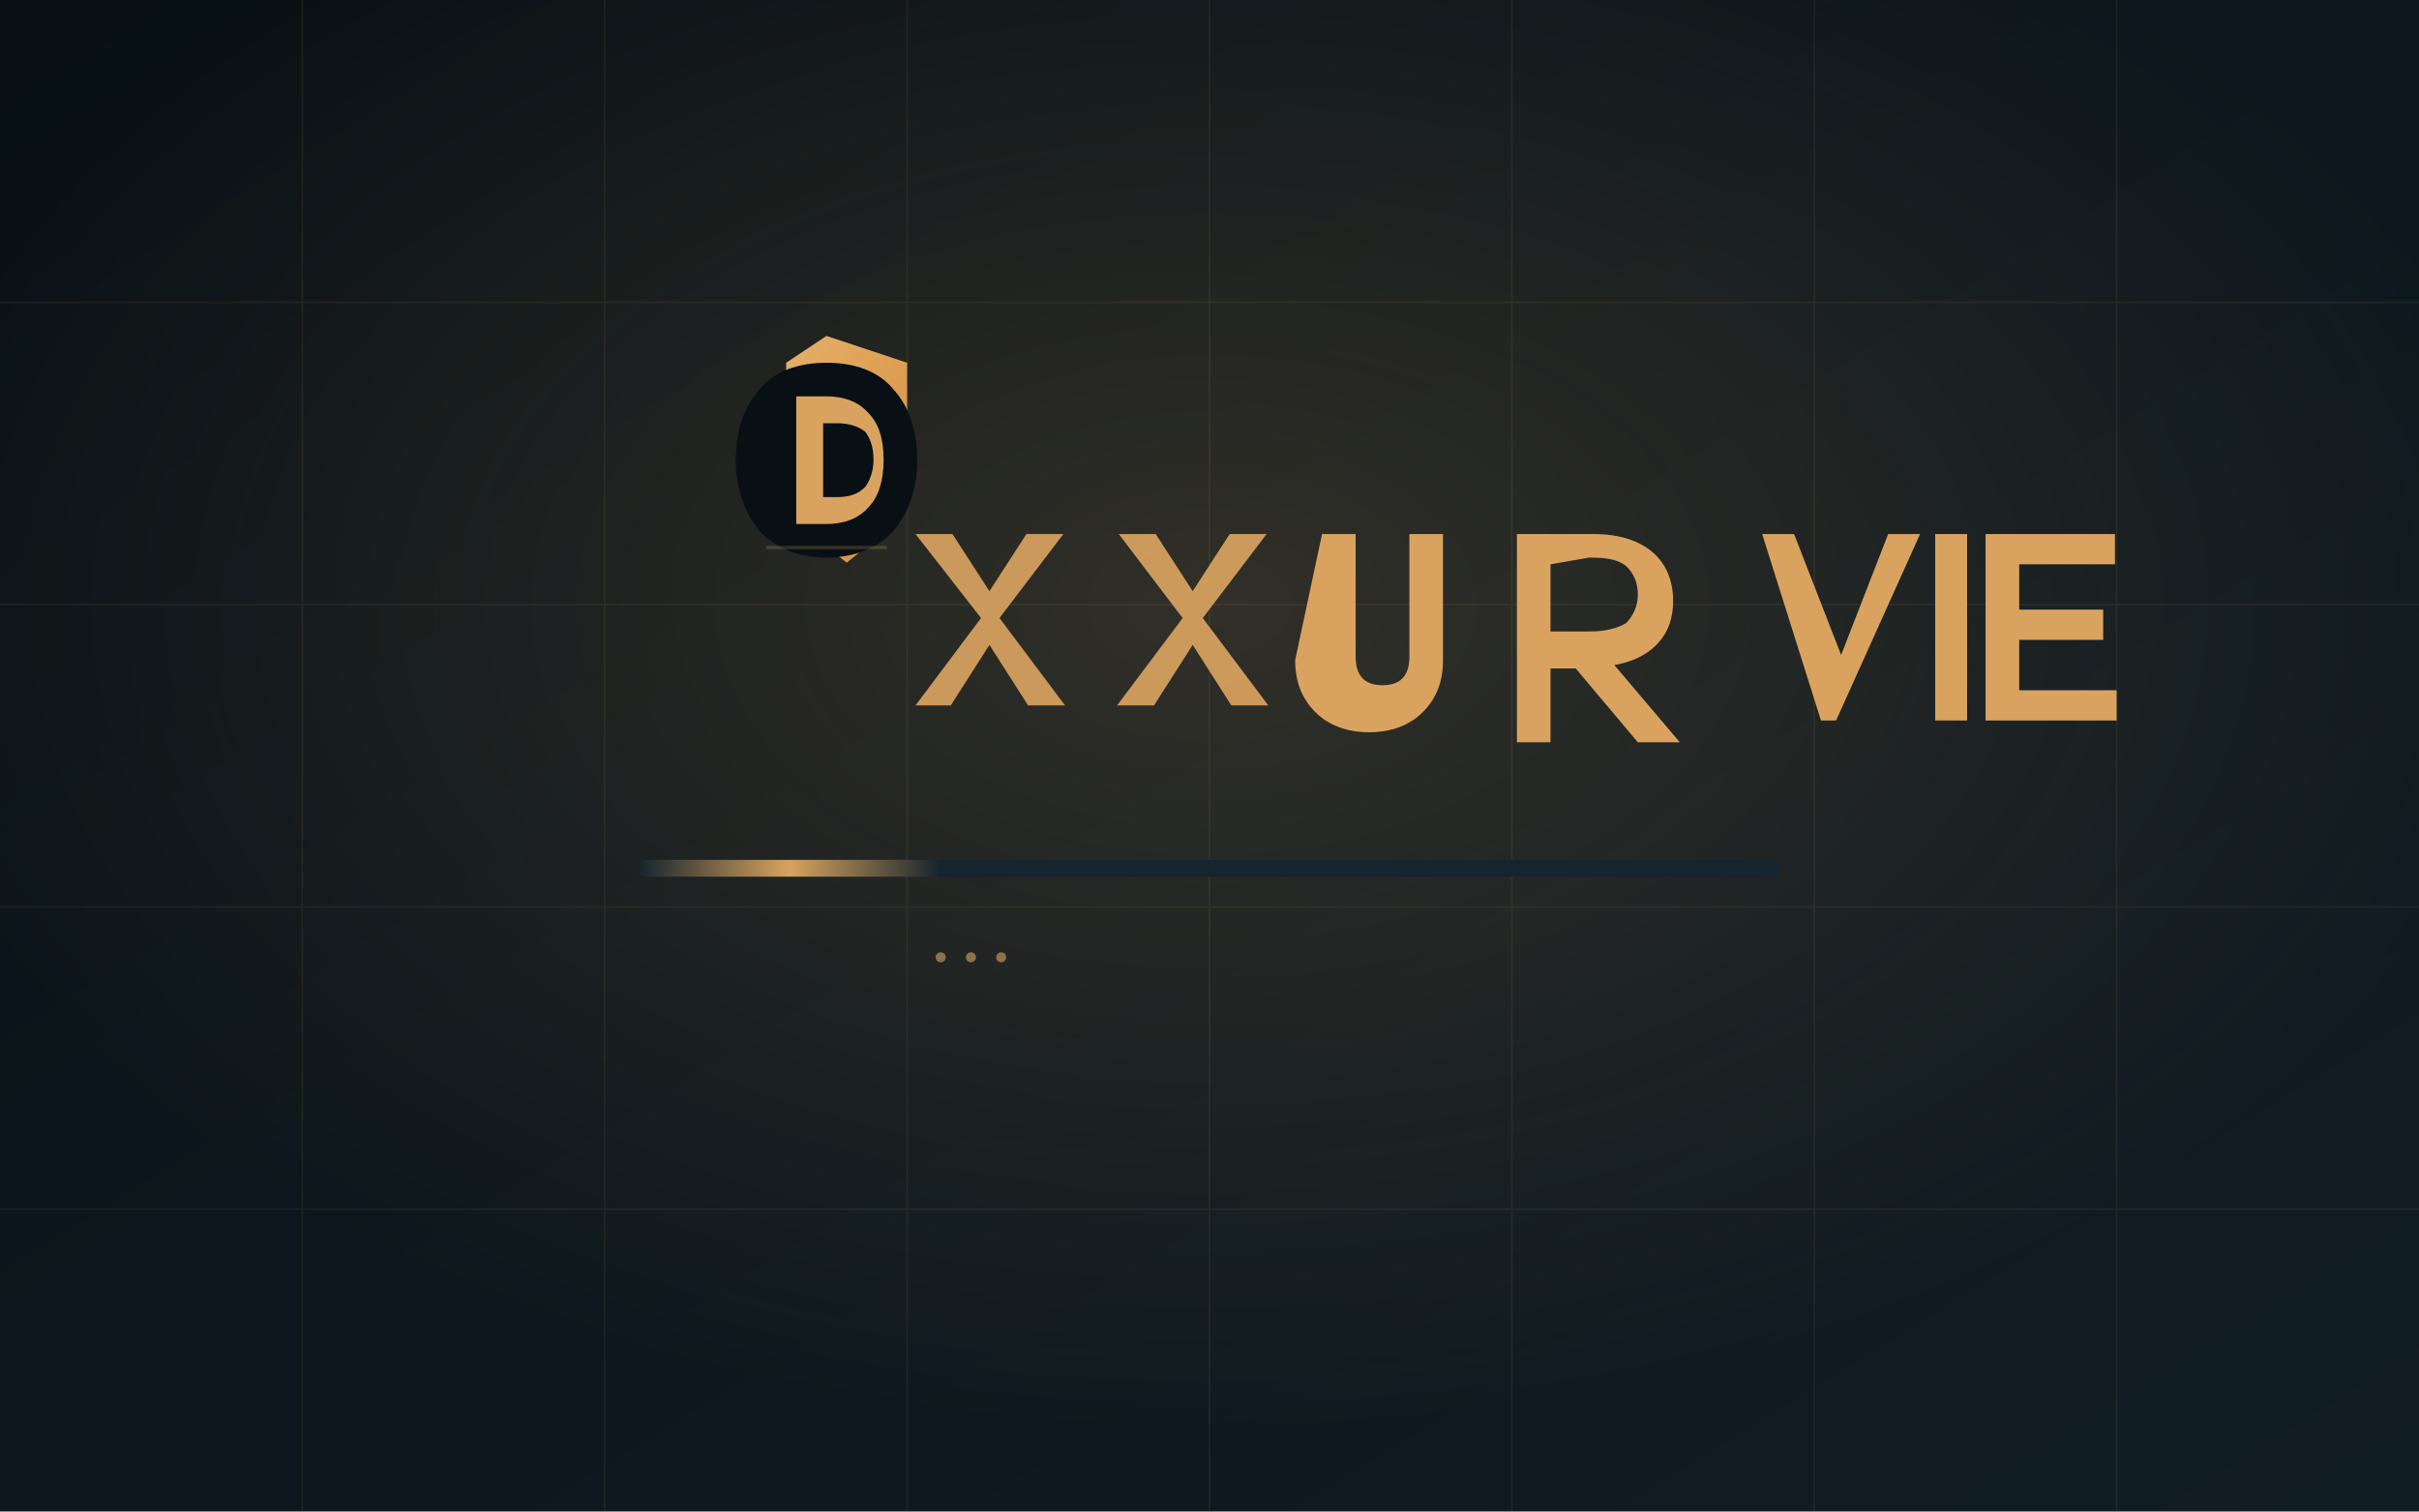
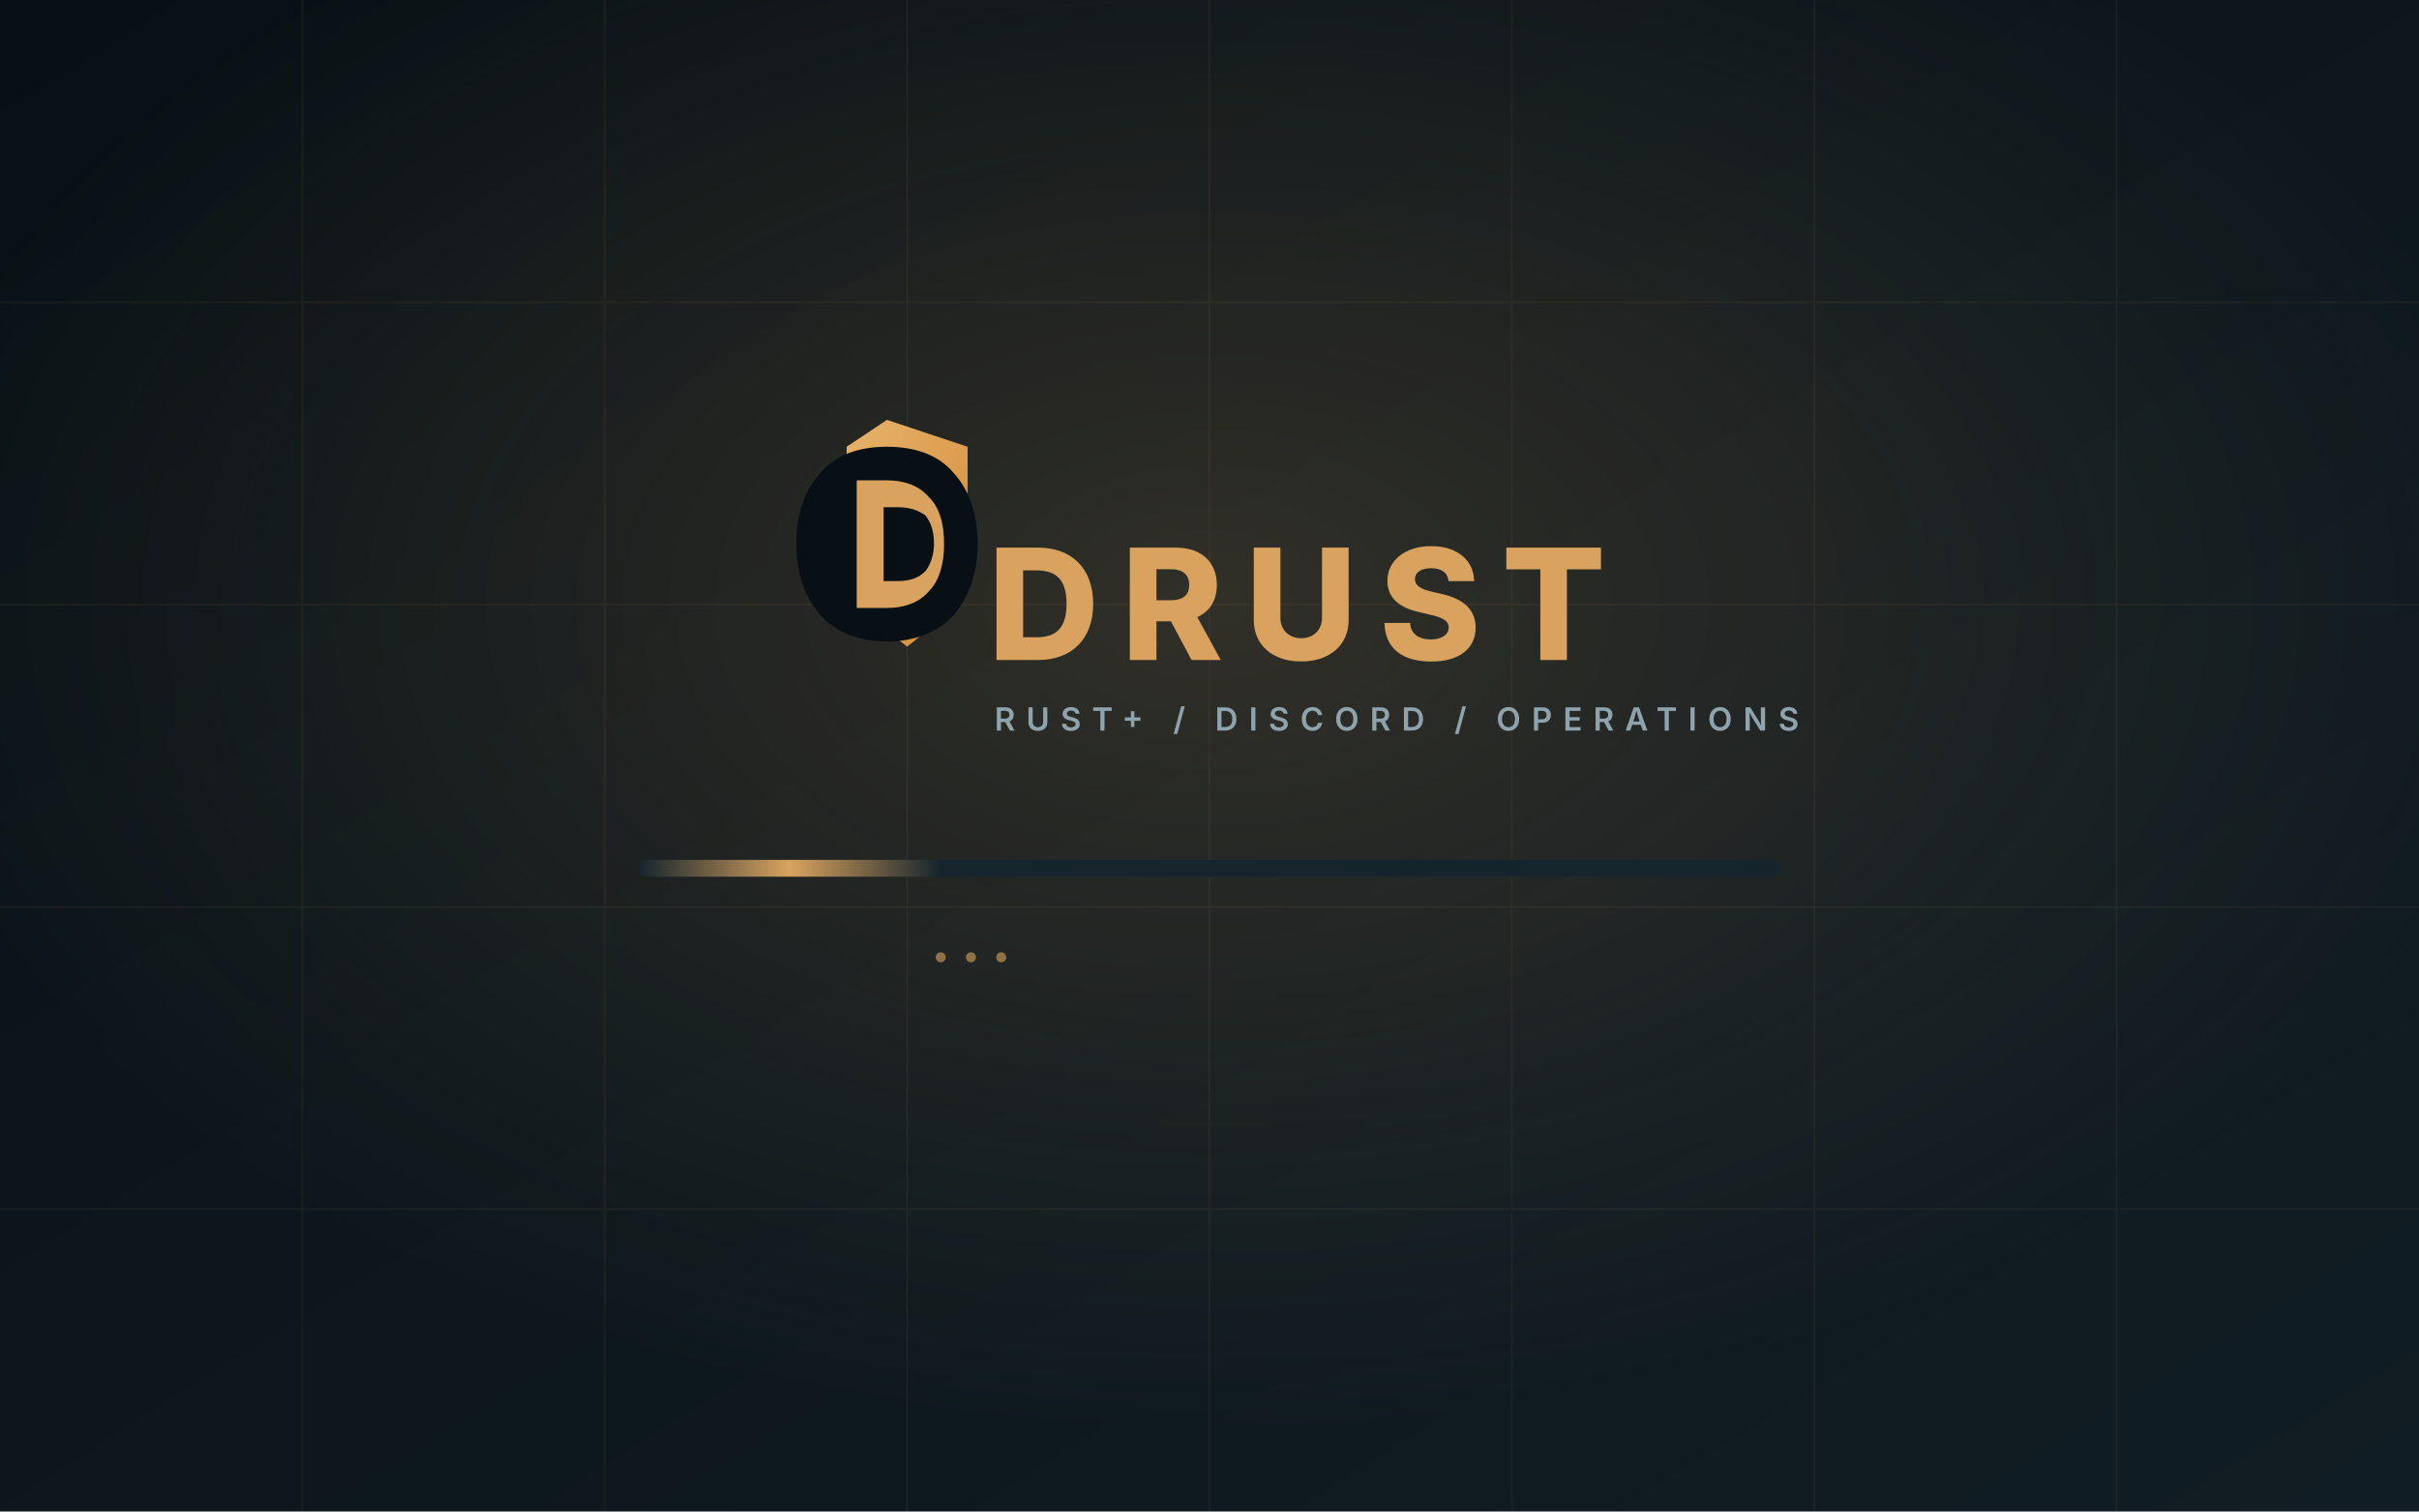
<svg xmlns="http://www.w3.org/2000/svg" viewBox="0 0 1440 900" role="img" aria-labelledby="title desc">
  <defs>
    <linearGradient id="bg" x1="0" y1="0" x2="1" y2="1">
      <stop offset="0" stop-color="#081015" />
      <stop offset="1" stop-color="#111d24" />
    </linearGradient>
    <linearGradient id="amber" x1="0" y1="0" x2="1" y2="1">
-       <stop offset="0" stop-color="#e4b06a" />
-       <stop offset="1" stop-color="#d78f3d" />
+       <stop offset="0" stop-color="#e6b36c" />
+       <stop offset="1" stop-color="#d68b37" />
    </linearGradient>
    <linearGradient id="scan" x1="0" y1="0" x2="1" y2="0">
      <stop offset="0" stop-color="#d9a35f" stop-opacity="0" />
      <stop offset="0.5" stop-color="#d9a35f" />
      <stop offset="1" stop-color="#d9a35f" stop-opacity="0" />
    </linearGradient>
    <radialGradient id="glow" cx="50%" cy="40%" r="55%">
      <stop offset="0" stop-color="#d9a35f" stop-opacity="0.18" />
      <stop offset="1" stop-color="#d9a35f" stop-opacity="0" />
    </radialGradient>
  </defs>
  <rect width="1440" height="900" fill="url(#bg)" />
  <rect width="1440" height="900" fill="url(#glow)" />
-   <g opacity="0.08">
+   <g opacity="0.07">
    <path d="M0 180h1440M0 360h1440M0 540h1440M0 720h1440" stroke="#d9a35f" stroke-width="1" />
    <path d="M180 0v900M360 0v900M540 0v900M720 0v900M900 0v900M1080 0v900M1260 0v900" stroke="#d9a35f" stroke-width="1" />
  </g>
-   <g transform="translate(430 200)">
+   <g transform="translate(466 250)">
    <path d="M62 0 110 16v52c0 28-12 49-36 67-24-18-36-39-36-67V16z" fill="url(#amber)" />
    <path d="M62 16c17 0 31 5 40 16 9 10 14 24 14 42 0 17-5 31-14 42-9 10-23 16-40 16s-31-6-40-16C13 105 8 91 8 74c0-18 5-32 14-42C31 21 45 16 62 16z" fill="#081015" />
    <path d="M62 36c10 0 19 3 25 10 6 6 9 15 9 28 0 12-3 22-9 28-6 7-15 10-25 10H44V36zm-2 16v44h8c8 0 13-2 17-6 3-4 5-10 5-16 0-8-2-13-5-17-4-3-9-5-17-5z" fill="#d9a35f" />
-     <path d="M26 126h72" stroke="#d9a35f" stroke-opacity="0.22" stroke-width="2" />
  </g>
-   <g transform="translate(545 318)">
-     <path d="M0 0h22l22 34 22-34h22L50 50l39 52H67L44 66 21 102H0l39-52z" fill="#d9a35f" opacity="0.92" />
-     <path d="M121 0h22l22 34 22-34h22L171 50l39 52h-22l-23-36-23 36h-22l39-52z" fill="#d9a35f" opacity="0.92" />
-     <path d="M242 0h20v73c0 11 5 17 16 17s16-6 16-17V0h20v75c0 13-4 23-12 31-8 8-19 12-32 12s-24-4-32-12c-8-8-12-18-12-31z" fill="#d9a35f" />
-     <path d="M358 0h46c15 0 27 4 35 11 8 7 12 17 12 29 0 10-3 19-10 26-6 6-14 10-25 12l39 46h-25l-37-44h-15v44h-20zm20 18v40h23c10 0 17-2 22-5 4-4 7-10 7-17 0-8-3-13-7-17-5-4-12-5-22-5z" fill="#d9a35f" />
-     <path d="M504 0h19l28 72L579 0h19L548 111h-9z" fill="#d9a35f" />
-     <path d="M607 0h19v111h-19z" fill="#d9a35f" />
-     <path d="M637 0h77v18h-57v27h50v18h-50v30h58v18h-78z" fill="#d9a35f" />
-   </g>
+   <text x="588" y="393" fill="#d9a35f" font-family="Inter, system-ui, -apple-system, BlinkMacSystemFont, 'Segoe UI', sans-serif" font-size="92" font-weight="800" letter-spacing="0.14em">DRUST</text>
+   <text x="592" y="435" fill="#8fa3ad" font-family="Inter, system-ui, -apple-system, BlinkMacSystemFont, 'Segoe UI', sans-serif" font-size="19" font-weight="600" letter-spacing="0.34em">RUST+ / DISCORD / OPERATIONS</text>
  <g transform="translate(380 512)">
    <rect width="680" height="10" rx="5" fill="#15242d" />
    <rect width="180" height="10" rx="5" fill="url(#scan)">
      <animate attributeName="x" values="0;500;0" dur="1.9s" repeatCount="indefinite" />
    </rect>
  </g>
  <g transform="translate(560 570)" fill="#d9a35f" fill-opacity="0.6">
    <circle cx="0" cy="0" r="3">
      <animate attributeName="opacity" values="0.35;1;0.35" dur="1.2s" repeatCount="indefinite" />
    </circle>
    <circle cx="18" cy="0" r="3">
      <animate attributeName="opacity" values="0.35;1;0.35" begin="0.2s" dur="1.2s" repeatCount="indefinite" />
    </circle>
    <circle cx="36" cy="0" r="3">
      <animate attributeName="opacity" values="0.35;1;0.35" begin="0.4s" dur="1.2s" repeatCount="indefinite" />
    </circle>
  </g>
</svg>
